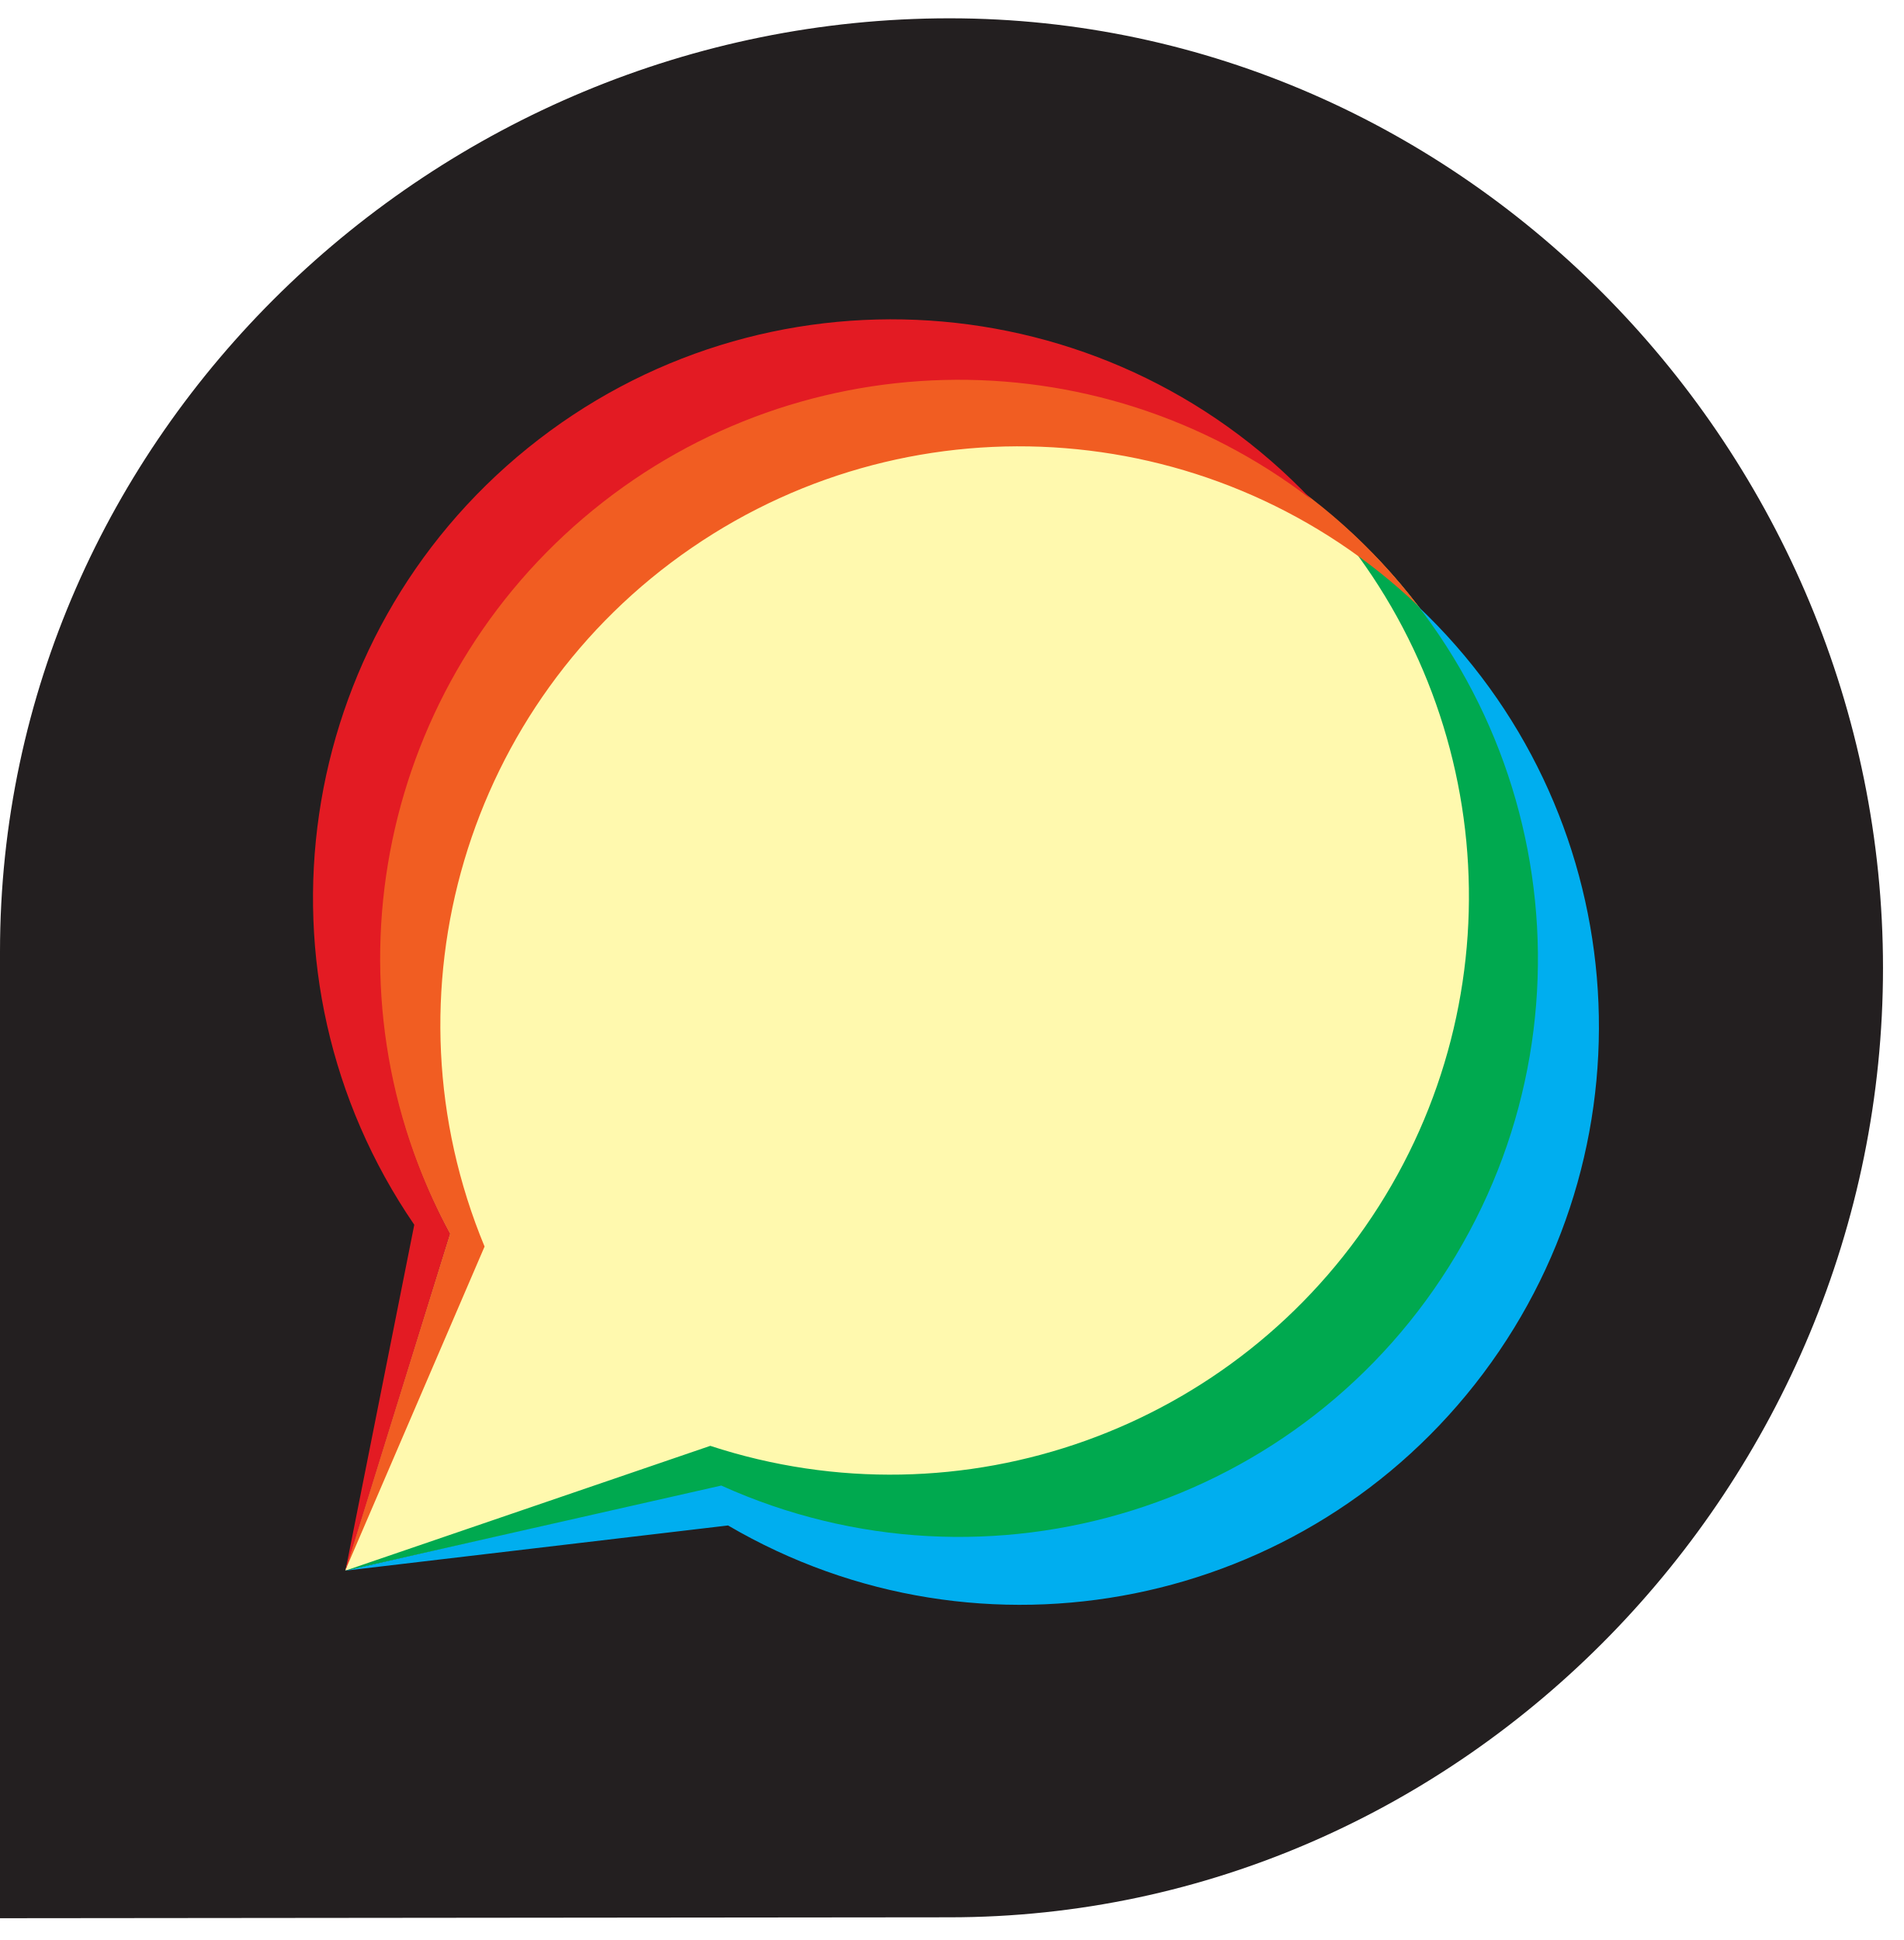
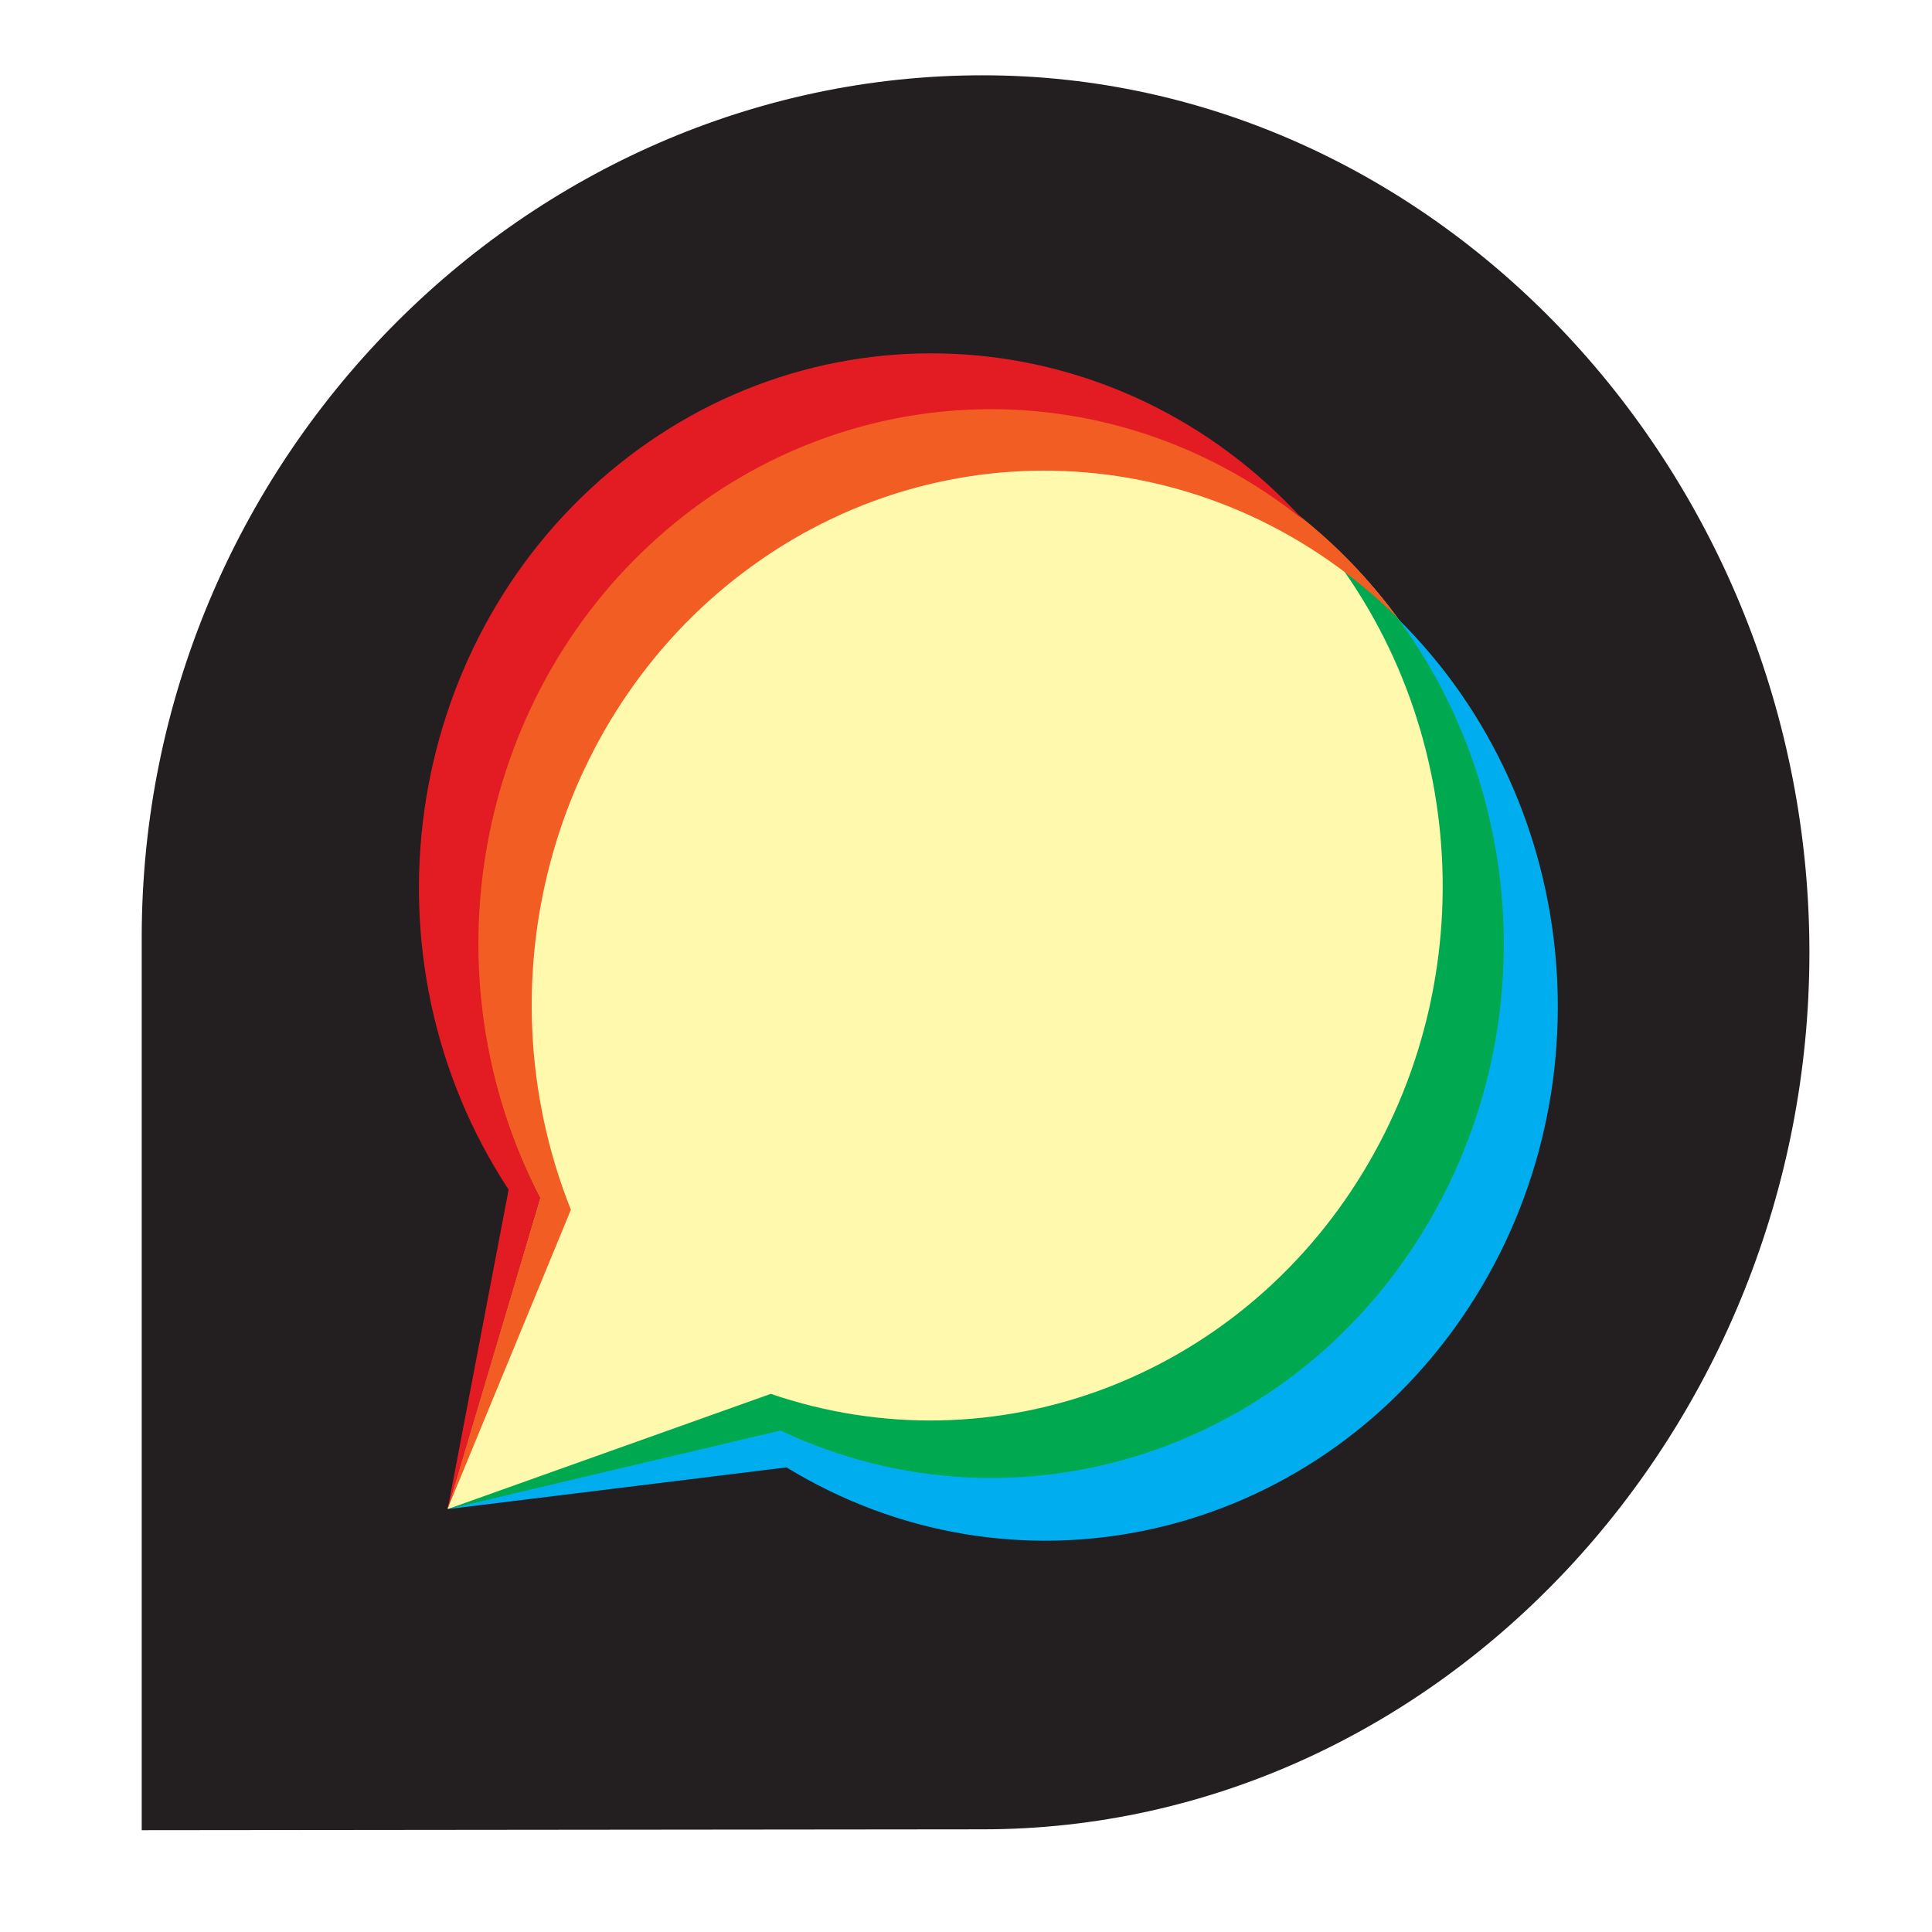
- <svg xmlns="http://www.w3.org/2000/svg" viewBox="0 -1 104 106">
-   <defs>
-     <style>
+ <svg xmlns="http://www.w3.org/2000/svg" viewBox="0 -1 32 32" version="1.1" id="svg6">
+   <defs id="defs1">
+     <style id="style1">
        .cls-1{fill:#231f20;}
        .cls-2{fill:#fff9ae;}
        .cls-3{fill:#00aeef;}
        .cls-4{fill:#00a94f;}
        .cls-5{fill:#f15d22;}
        .cls-6{fill:#e31b23;}
    </style>
  </defs>
-   <g id="Layer_2">
+   <g id="Layer_2" transform="matrix(0.2685421,0,0,0.2799963,2.347319,0.2470863)">
    <g id="Layer_3">
-       <path class="cls-1" d="M51.87,0C23.71,0,0,22.83,0,51c0,.91,0,52.81,0,52.81l51.86-.05c28.16,0,51-23.71,51-51.87S80,0,51.87,0Z" />
-       <path class="cls-2" d="M52.37,19.74A31.62,31.62,0,0,0,24.58,66.41l-5.72,18.4L39.4,80.17a31.61,31.61,0,1,0,13-60.43Z" />
-       <path class="cls-3" d="M77.45,32.12a31.6,31.6,0,0,1-38.05,48L18.86,84.82l20.91-2.47A31.6,31.6,0,0,0,77.45,32.12Z" />
-       <path class="cls-4" d="M71.63,26.29A31.6,31.6,0,0,1,38.8,78L18.86,84.82,39.4,80.17A31.6,31.6,0,0,0,71.63,26.29Z" />
-       <path class="cls-5" d="M26.47,67.11a31.61,31.61,0,0,1,51-35A31.61,31.61,0,0,0,24.58,66.41l-5.72,18.4Z" />
-       <path class="cls-6" d="M24.58,66.41A31.61,31.61,0,0,1,71.63,26.29a31.61,31.61,0,0,0-49,39.63l-3.76,18.9Z" />
+       <path class="cls-1" d="M 51.87,0 C 23.71,0 0,22.83 0,51 c 0,0.91 0,52.81 0,52.81 l 51.86,-0.05 c 28.16,0 51,-23.71 51,-51.87 C 102.86,23.73 80,0 51.87,0 Z" id="path1" />
+       <path class="cls-2" d="M 52.37,19.74 A 31.62,31.62 0 0 0 24.58,66.41 l -5.72,18.4 20.54,-4.64 a 31.61,31.61 0 1 0 13,-60.43 z" id="path2" />
+       <path class="cls-3" d="m 77.45,32.12 a 31.6,31.6 0 0 1 -38.05,48 l -20.54,4.7 20.91,-2.47 A 31.6,31.6 0 0 0 77.45,32.12 Z" id="path3" />
+       <path class="cls-4" d="M 71.63,26.29 A 31.6,31.6 0 0 1 38.8,78 L 18.86,84.82 39.4,80.17 A 31.6,31.6 0 0 0 71.63,26.29 Z" id="path4" />
+       <path class="cls-5" d="m 26.47,67.11 a 31.61,31.61 0 0 1 51,-35 31.61,31.61 0 0 0 -52.89,34.3 l -5.72,18.4 z" id="path5" />
+       <path class="cls-6" d="m 24.58,66.41 a 31.61,31.61 0 0 1 47.05,-40.12 31.61,31.61 0 0 0 -49,39.63 l -3.76,18.9 z" id="path6" />
    </g>
  </g>
</svg>
